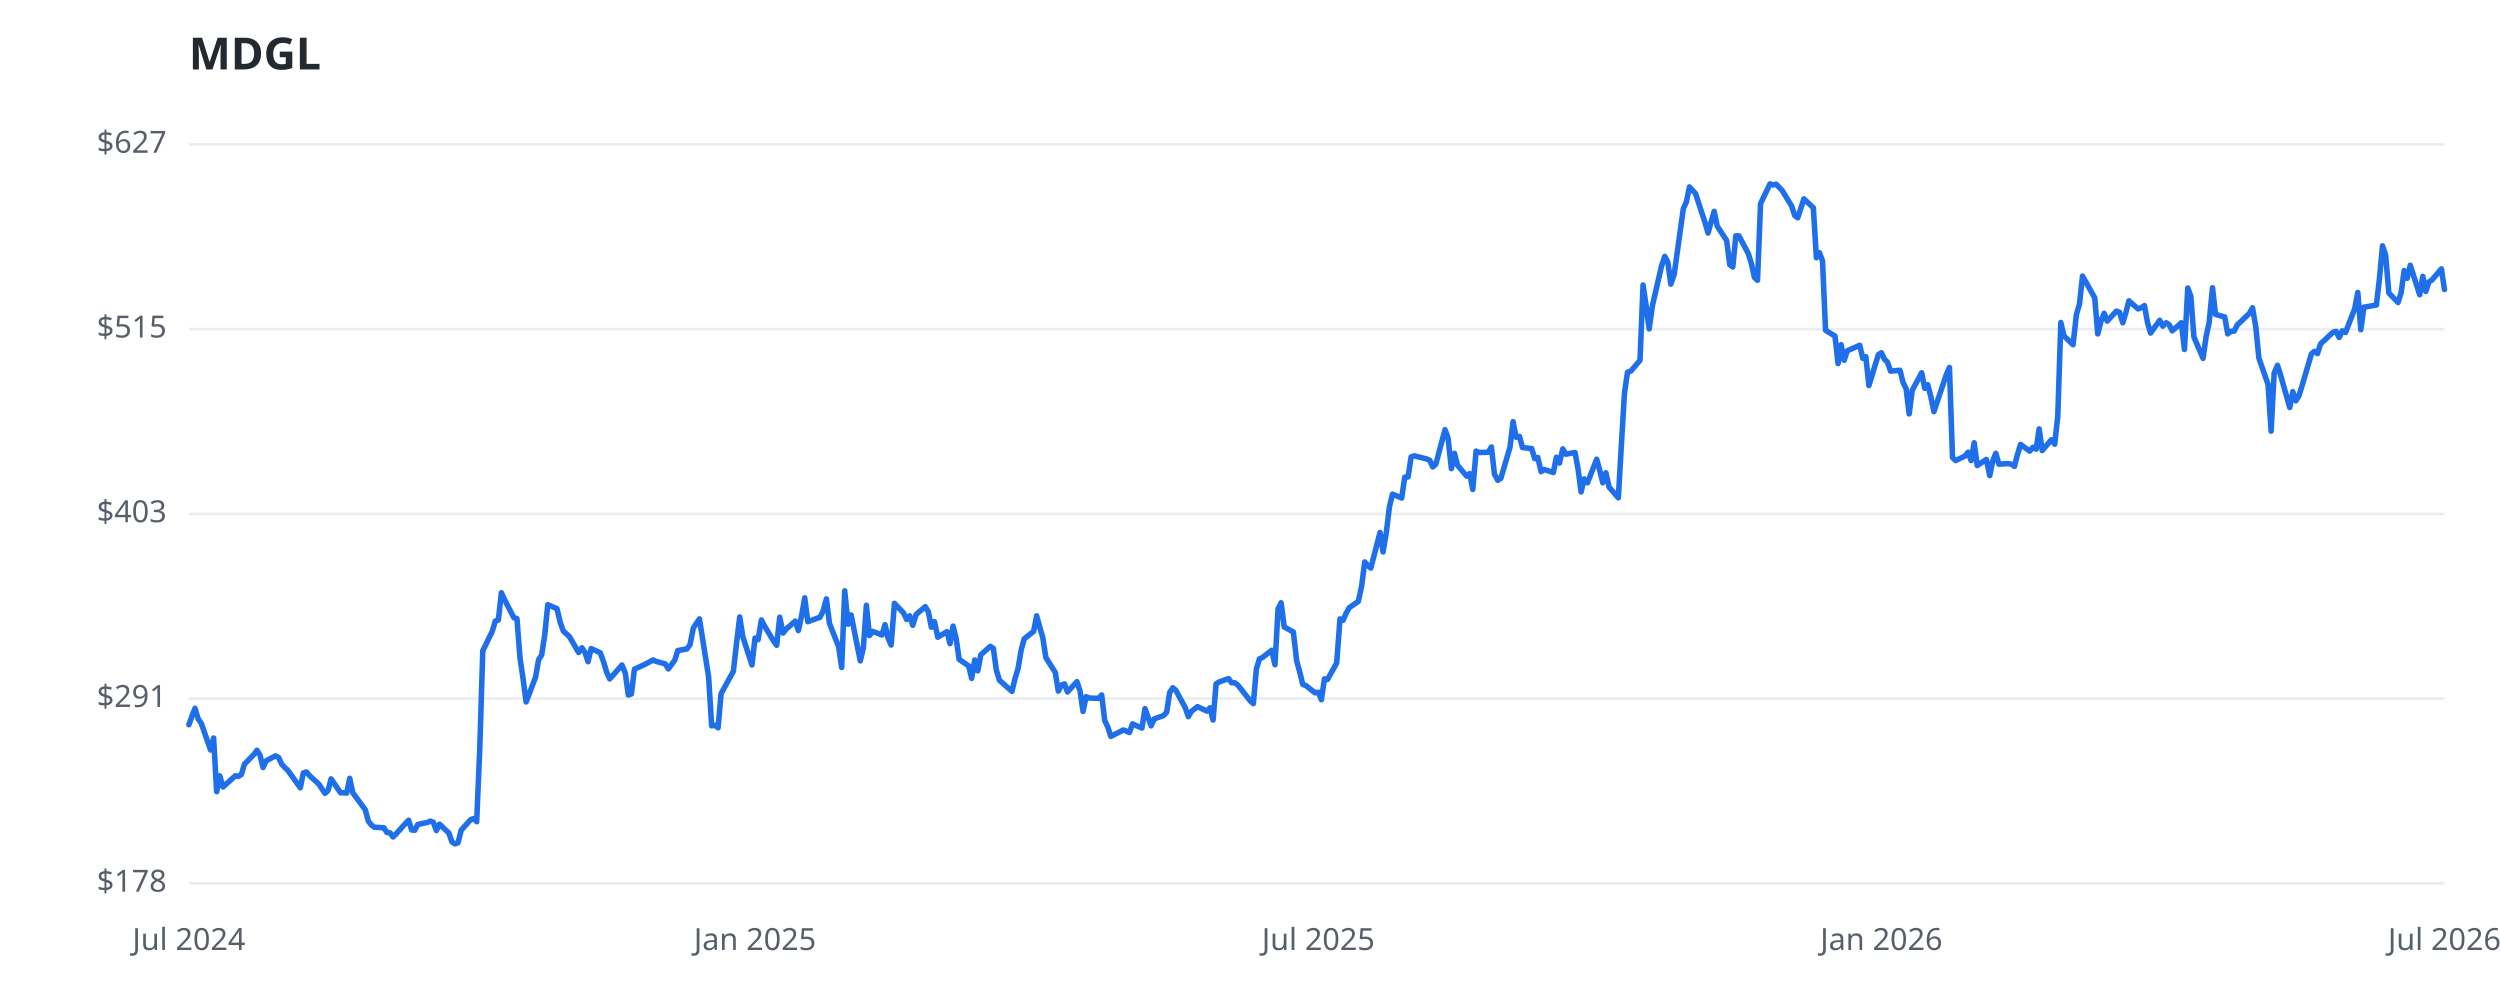
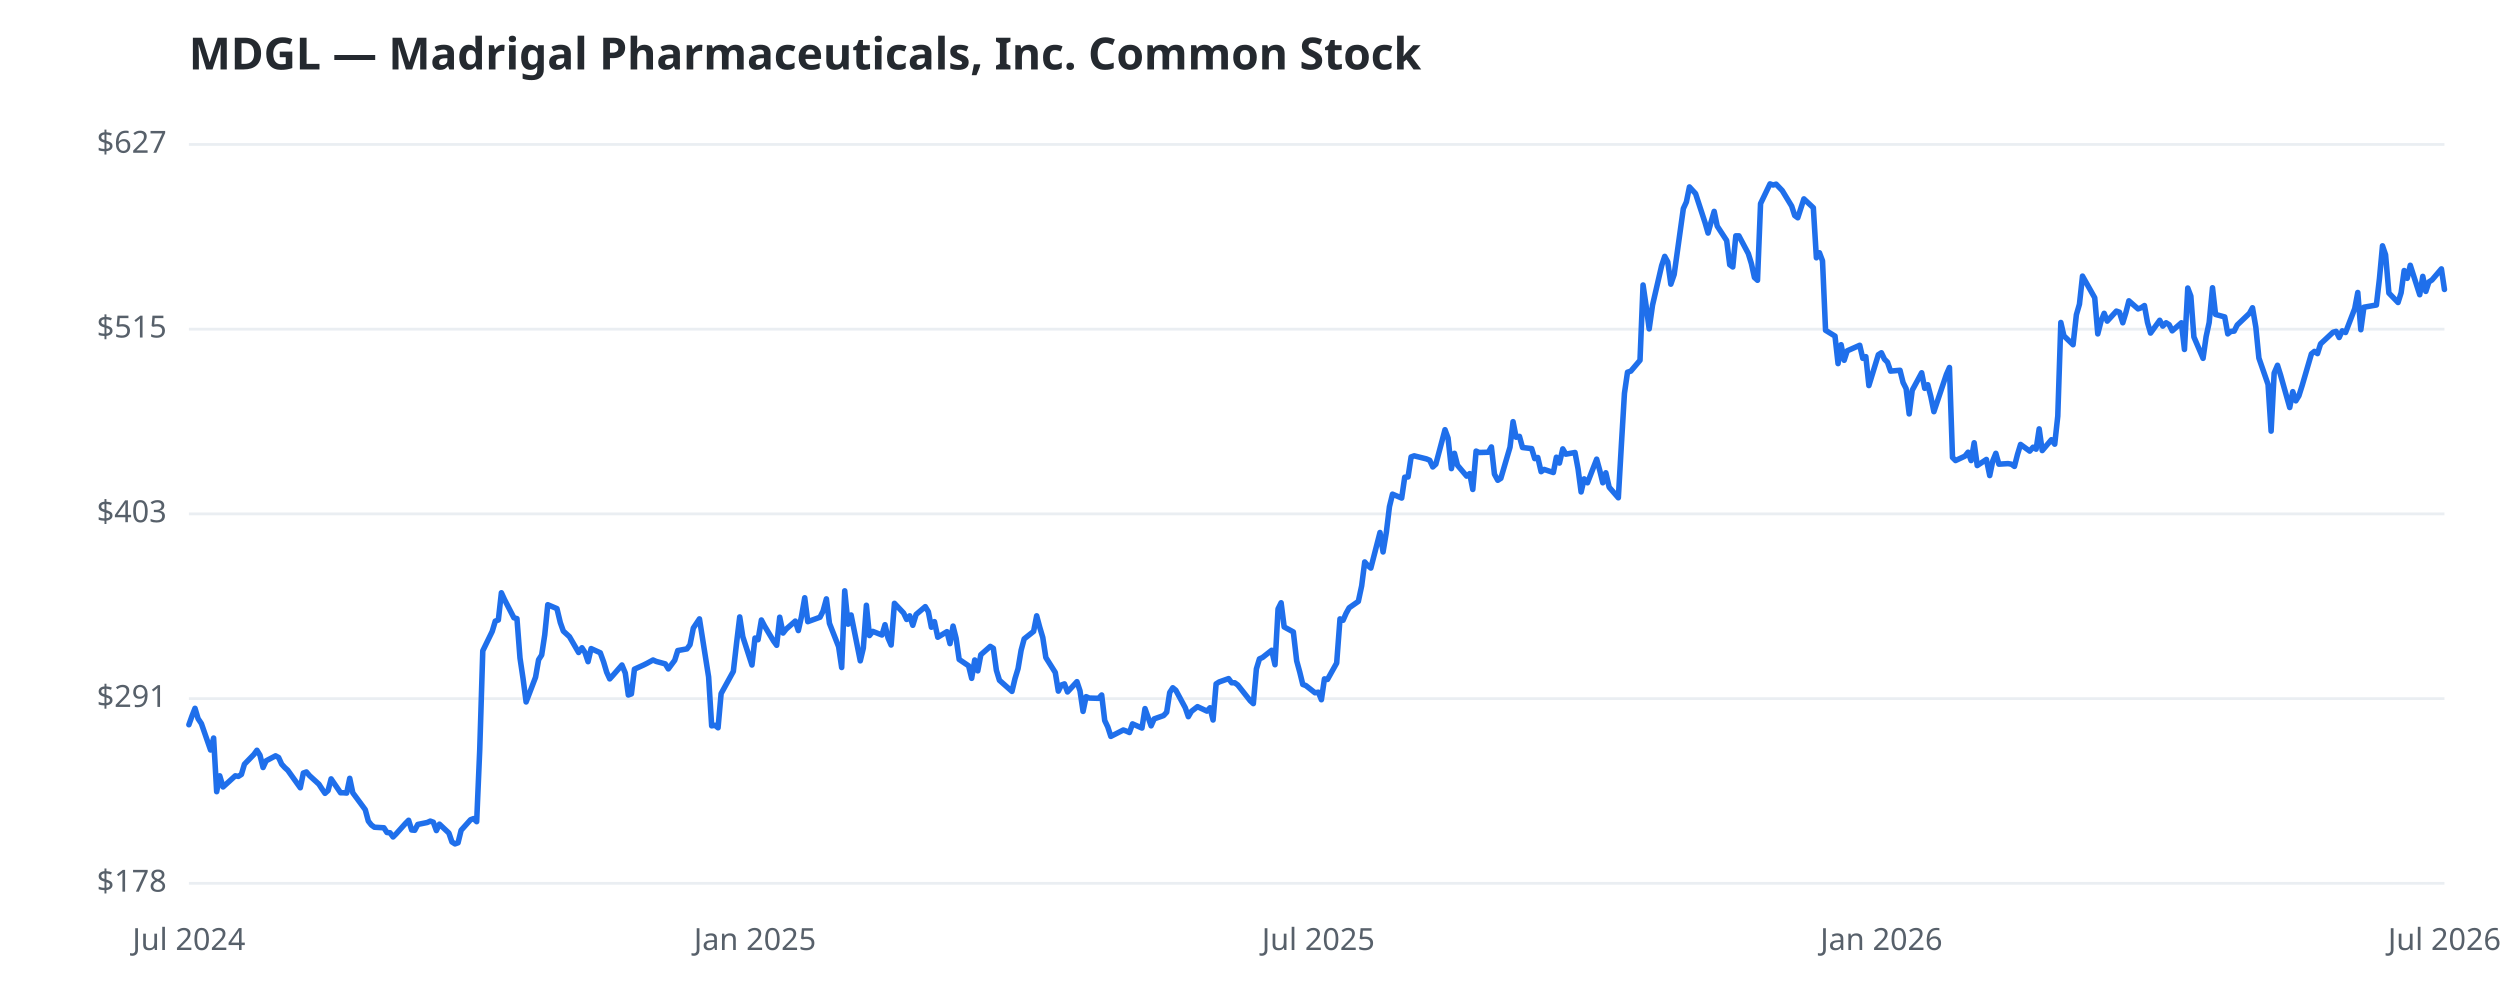
<svg xmlns="http://www.w3.org/2000/svg" viewBox="0 0 900 360" role="img" aria-labelledby="title-MDGL">
  <rect width="100%" height="100%" fill="#fff" />
-   <text x="68" y="25" fill="#24292f" font-family="system-ui,sans-serif" font-size="16" font-weight="600">MDGL</text>
+   <text x="68" y="25" fill="#24292f" font-family="system-ui,sans-serif" font-size="16" font-weight="600">MDGL — Madrigal Pharmaceuticals, Inc. Common Stock</text>
  <line x1="68" y1="318.0" x2="880" y2="318.0" stroke="#eaeef2" stroke-width="1" />
  <text x="60" y="321.0" text-anchor="end" fill="#57606a" font-family="system-ui,sans-serif" font-size="11">$178</text>
  <line x1="68" y1="251.5" x2="880" y2="251.5" stroke="#eaeef2" stroke-width="1" />
  <text x="60" y="254.5" text-anchor="end" fill="#57606a" font-family="system-ui,sans-serif" font-size="11">$291</text>
  <line x1="68" y1="185.0" x2="880" y2="185.0" stroke="#eaeef2" stroke-width="1" />
  <text x="60" y="188.0" text-anchor="end" fill="#57606a" font-family="system-ui,sans-serif" font-size="11">$403</text>
  <line x1="68" y1="118.5" x2="880" y2="118.5" stroke="#eaeef2" stroke-width="1" />
  <text x="60" y="121.5" text-anchor="end" fill="#57606a" font-family="system-ui,sans-serif" font-size="11">$515</text>
  <line x1="68" y1="52.0" x2="880" y2="52.0" stroke="#eaeef2" stroke-width="1" />
  <text x="60" y="55.0" text-anchor="end" fill="#57606a" font-family="system-ui,sans-serif" font-size="11">$627</text>
  <text x="68.0" y="342" text-anchor="middle" fill="#57606a" font-family="system-ui,sans-serif" font-size="11">Jul 2024</text>
  <text x="271.8" y="342" text-anchor="middle" fill="#57606a" font-family="system-ui,sans-serif" font-size="11">Jan 2025</text>
  <text x="474.6" y="342" text-anchor="middle" fill="#57606a" font-family="system-ui,sans-serif" font-size="11">Jul 2025</text>
  <text x="677.3" y="342" text-anchor="middle" fill="#57606a" font-family="system-ui,sans-serif" font-size="11">Jan 2026</text>
  <text x="880.0" y="342" text-anchor="middle" fill="#57606a" font-family="system-ui,sans-serif" font-size="11">Jul 2026</text>
  <polyline points="68.0,260.9 69.1,257.8 70.2,255.0 71.3,258.7 72.5,260.5 75.8,270.0 76.9,265.7 78.0,285.0 79.1,279.3 80.3,283.3 83.6,280.3 84.7,279.3 85.8,279.5 86.9,278.8 88.0,275.1 91.4,271.6 92.5,270.1 93.6,271.9 94.7,276.3 95.8,273.9 99.2,272.1 100.3,272.7 101.4,275.1 102.5,276.3 103.6,277.3 108.1,283.6 109.2,278.3 110.3,277.9 111.4,279.2 114.8,282.3 115.9,284.0 117.0,285.6 118.1,284.6 119.2,280.4 122.6,285.4 123.7,285.4 124.8,285.5 125.9,280.2 127.0,285.4 130.4,290.0 131.5,291.5 132.6,295.6 133.7,297.0 134.8,297.8 138.2,298.0 139.3,299.7 140.4,299.8 141.5,301.3 142.6,300.2 146.0,296.4 147.1,295.3 148.2,298.8 149.3,298.9 150.4,296.8 153.8,296.1 154.9,295.6 156.0,296.0 157.1,299.0 158.2,296.7 161.6,299.9 162.7,303.1 163.8,303.8 164.9,303.4 166.0,298.9 169.4,295.1 170.5,294.7 171.6,295.8 172.7,270.0 173.8,234.3 177.2,227.3 178.3,223.6 179.4,223.2 180.5,213.4 181.6,215.8 185.0,222.4 186.1,222.7 187.2,236.9 188.3,244.3 189.4,252.7 192.8,243.8 193.9,237.5 195.0,235.8 196.1,228.6 197.2,217.7 200.5,219.1 201.7,224.1 202.8,227.2 205.0,229.2 208.3,234.9 209.5,233.2 210.6,234.9 211.7,238.2 212.8,233.5 216.1,235.0 217.3,238.3 218.4,242.0 219.5,244.4 220.6,243.2 223.9,239.4 225.1,242.3 226.2,250.2 227.3,249.8 228.4,240.9 231.7,239.4 232.9,238.8 235.1,237.6 236.2,238.1 239.5,239.0 240.6,240.8 242.9,237.7 244.0,234.2 247.3,233.6 248.4,232.1 249.6,226.1 251.8,222.8 255.1,243.7 256.2,261.3 257.4,261.1 258.5,262.0 259.6,249.7 264.0,241.7 265.2,231.2 266.3,222.1 267.4,229.2 270.7,239.4 271.8,229.7 272.9,230.3 274.1,223.2 275.2,225.3 278.5,230.8 279.6,232.3 280.7,222.2 281.9,227.9 283.0,226.5 286.3,223.6 287.4,227.0 288.5,222.1 289.7,215.2 290.8,223.8 295.2,222.2 296.3,220.0 297.5,215.6 298.6,224.4 301.9,232.8 303.0,240.3 304.1,212.7 305.3,224.7 306.4,221.4 309.7,237.9 310.8,233.3 311.9,217.9 313.0,228.8 314.2,227.3 317.5,228.6 318.6,224.9 319.7,229.7 320.8,232.2 322.0,217.2 325.3,220.7 326.4,223.0 327.5,221.7 328.6,225.1 329.8,221.2 333.1,218.4 334.2,220.2 335.3,225.8 336.4,223.8 337.6,229.4 340.9,227.4 342.0,231.7 343.1,225.4 344.2,229.8 345.3,237.4 348.7,239.7 349.8,244.2 350.9,237.6 352.0,241.5 353.1,235.7 356.5,232.7 357.6,233.4 358.7,241.3 359.8,244.9 364.3,248.9 365.4,244.3 366.5,240.7 367.6,234.1 368.7,230.0 372.1,227.3 373.2,221.7 374.3,225.8 375.4,229.5 376.5,236.7 379.9,242.1 381.0,248.8 382.1,246.6 383.2,246.2 384.3,249.1 387.7,245.4 388.8,248.7 389.9,256.1 391.0,250.8 392.1,251.3 395.5,251.4 396.6,250.2 397.7,259.4 398.8,261.7 399.9,265.1 404.4,262.8 405.5,263.2 406.6,263.7 407.7,260.6 411.1,262.1 412.2,255.1 413.3,258.2 414.4,261.3 415.5,258.8 418.9,257.6 420.0,256.4 421.1,249.3 422.2,247.6 423.3,248.5 426.7,254.8 427.8,258.0 428.9,256.1 431.1,254.4 434.5,256.0 435.6,254.8 436.7,259.2 437.8,246.2 438.9,245.5 442.3,244.3 443.4,245.8 444.5,245.8 445.6,246.6 450.1,252.3 451.2,253.3 452.3,240.8 453.4,237.2 454.5,236.7 457.8,234.1 459.0,239.3 460.1,219.2 461.2,217.0 462.3,225.7 465.6,227.5 466.8,237.9 467.9,241.9 469.0,246.4 470.1,246.8 473.4,249.4 474.6,249.2 475.7,251.9 476.8,244.4 477.9,244.6 481.2,238.7 482.4,222.8 483.5,223.3 484.6,220.8 485.7,218.8 489.0,216.5 490.2,210.9 491.3,202.3 492.4,203.6 493.5,204.5 496.8,191.7 497.9,198.7 499.1,191.5 500.2,182.4 501.3,177.9 504.6,179.3 505.7,171.8 506.9,171.7 508.0,164.5 509.1,164.1 513.5,165.2 514.7,165.7 515.8,168.1 516.9,167.1 520.2,154.7 521.3,157.7 522.5,168.7 523.6,163.2 524.7,167.5 528.0,171.4 529.1,170.5 530.2,176.2 531.4,162.4 532.5,162.9 535.8,162.8 536.9,160.9 538.0,170.7 539.2,172.9 540.3,172.2 543.6,161.0 544.7,151.8 545.8,157.4 547.0,157.1 548.1,161.1 551.4,161.5 552.5,165.1 553.6,164.7 554.8,169.8 555.9,169.0 559.2,170.1 560.3,164.6 561.4,166.7 562.6,161.6 563.7,163.5 567.0,162.9 568.1,168.8 569.2,177.1 570.3,172.4 571.5,173.8 574.8,165.3 575.9,169.3 577.0,173.8 578.1,170.2 579.3,175.4 582.6,179.2 583.7,160.1 584.8,141.6 585.9,134.0 587.1,133.6 590.4,129.7 591.5,102.6 592.6,110.1 593.7,118.4 594.9,109.9 598.2,95.6 599.3,92.3 600.4,94.3 601.5,102.3 602.7,98.8 606.0,75.1 607.1,72.7 608.2,67.3 610.4,69.7 613.8,80.1 614.9,83.9 616.0,79.9 617.1,76.1 618.2,81.4 621.6,86.6 622.7,95.3 623.8,96.1 624.9,84.9 626.0,84.9 629.4,91.3 630.5,94.9 631.6,99.9 632.7,100.9 633.8,73.3 637.2,66.2 638.3,66.6 639.4,66.3 641.6,68.6 645.0,74.2 646.1,77.6 647.2,78.4 649.4,71.6 652.8,74.8 653.9,92.8 655.0,91.0 656.1,93.9 657.2,118.9 660.6,121.0 661.7,130.9 662.8,124.1 663.9,129.7 665.0,126.3 669.5,124.3 670.6,129.0 671.7,128.4 672.8,138.8 676.2,127.7 677.3,127.0 678.4,129.3 679.5,130.4 680.6,133.6 684.0,133.3 685.1,137.7 686.2,139.9 687.3,149.0 688.4,140.5 691.8,134.2 692.9,139.8 694.0,138.5 695.1,142.8 696.2,148.2 700.7,134.8 701.8,132.3 702.9,164.7 704.0,165.8 707.4,164.2 708.5,162.8 709.6,165.8 710.7,159.4 711.8,167.6 715.1,165.4 716.3,171.2 717.4,165.9 718.5,163.2 719.6,167.1 722.9,166.9 724.1,167.1 725.2,167.9 726.3,163.6 727.4,160.0 730.7,162.4 731.9,161.0 733.0,161.7 734.1,154.4 735.2,162.2 738.5,158.3 739.7,159.9 740.8,149.8 741.9,116.1 743.0,120.9 746.3,124.1 747.5,113.3 748.6,109.5 749.7,99.4 754.1,107.2 755.2,120.2 756.4,115.5 757.5,112.8 758.6,115.6 761.9,112.0 763.0,112.4 764.2,116.2 765.3,112.6 766.4,108.3 769.7,111.2 770.8,110.8 772.0,110.0 773.1,116.1 774.2,119.9 777.5,115.3 778.6,117.4 779.8,116.2 780.9,116.9 782.0,119.1 785.3,116.2 786.4,125.8 787.6,103.7 788.7,106.6 789.8,121.3 793.1,129.0 794.2,121.2 795.3,116.1 796.5,103.6 797.6,113.2 800.9,114.1 802.0,120.2 803.1,119.3 804.3,119.2 805.4,117.0 809.8,112.8 810.9,110.8 812.1,117.8 813.2,128.9 816.5,138.4 817.6,155.2 818.7,134.3 819.9,131.5 821.0,135.0 824.3,146.7 825.4,141.0 826.5,144.3 827.6,142.5 828.8,138.7 832.1,127.4 833.2,126.5 834.3,127.3 835.4,123.8 839.9,119.6 841.0,119.3 842.1,121.5 843.2,119.1 844.4,119.7 847.7,111.1 848.8,105.3 849.9,118.7 851.0,110.6 855.5,109.8 856.6,100.3 857.7,88.5 858.8,91.7 860.0,105.5 863.3,108.9 864.4,105.4 865.5,97.4 866.6,100.2 867.7,95.5 871.1,106.1 872.2,99.5 873.3,104.9 874.4,101.5 875.5,100.8 878.9,96.8 880.0,104.2" fill="none" stroke="#1f6feb" stroke-width="2" stroke-linejoin="round" stroke-linecap="round" vector-effect="non-scaling-stroke" />
</svg>
